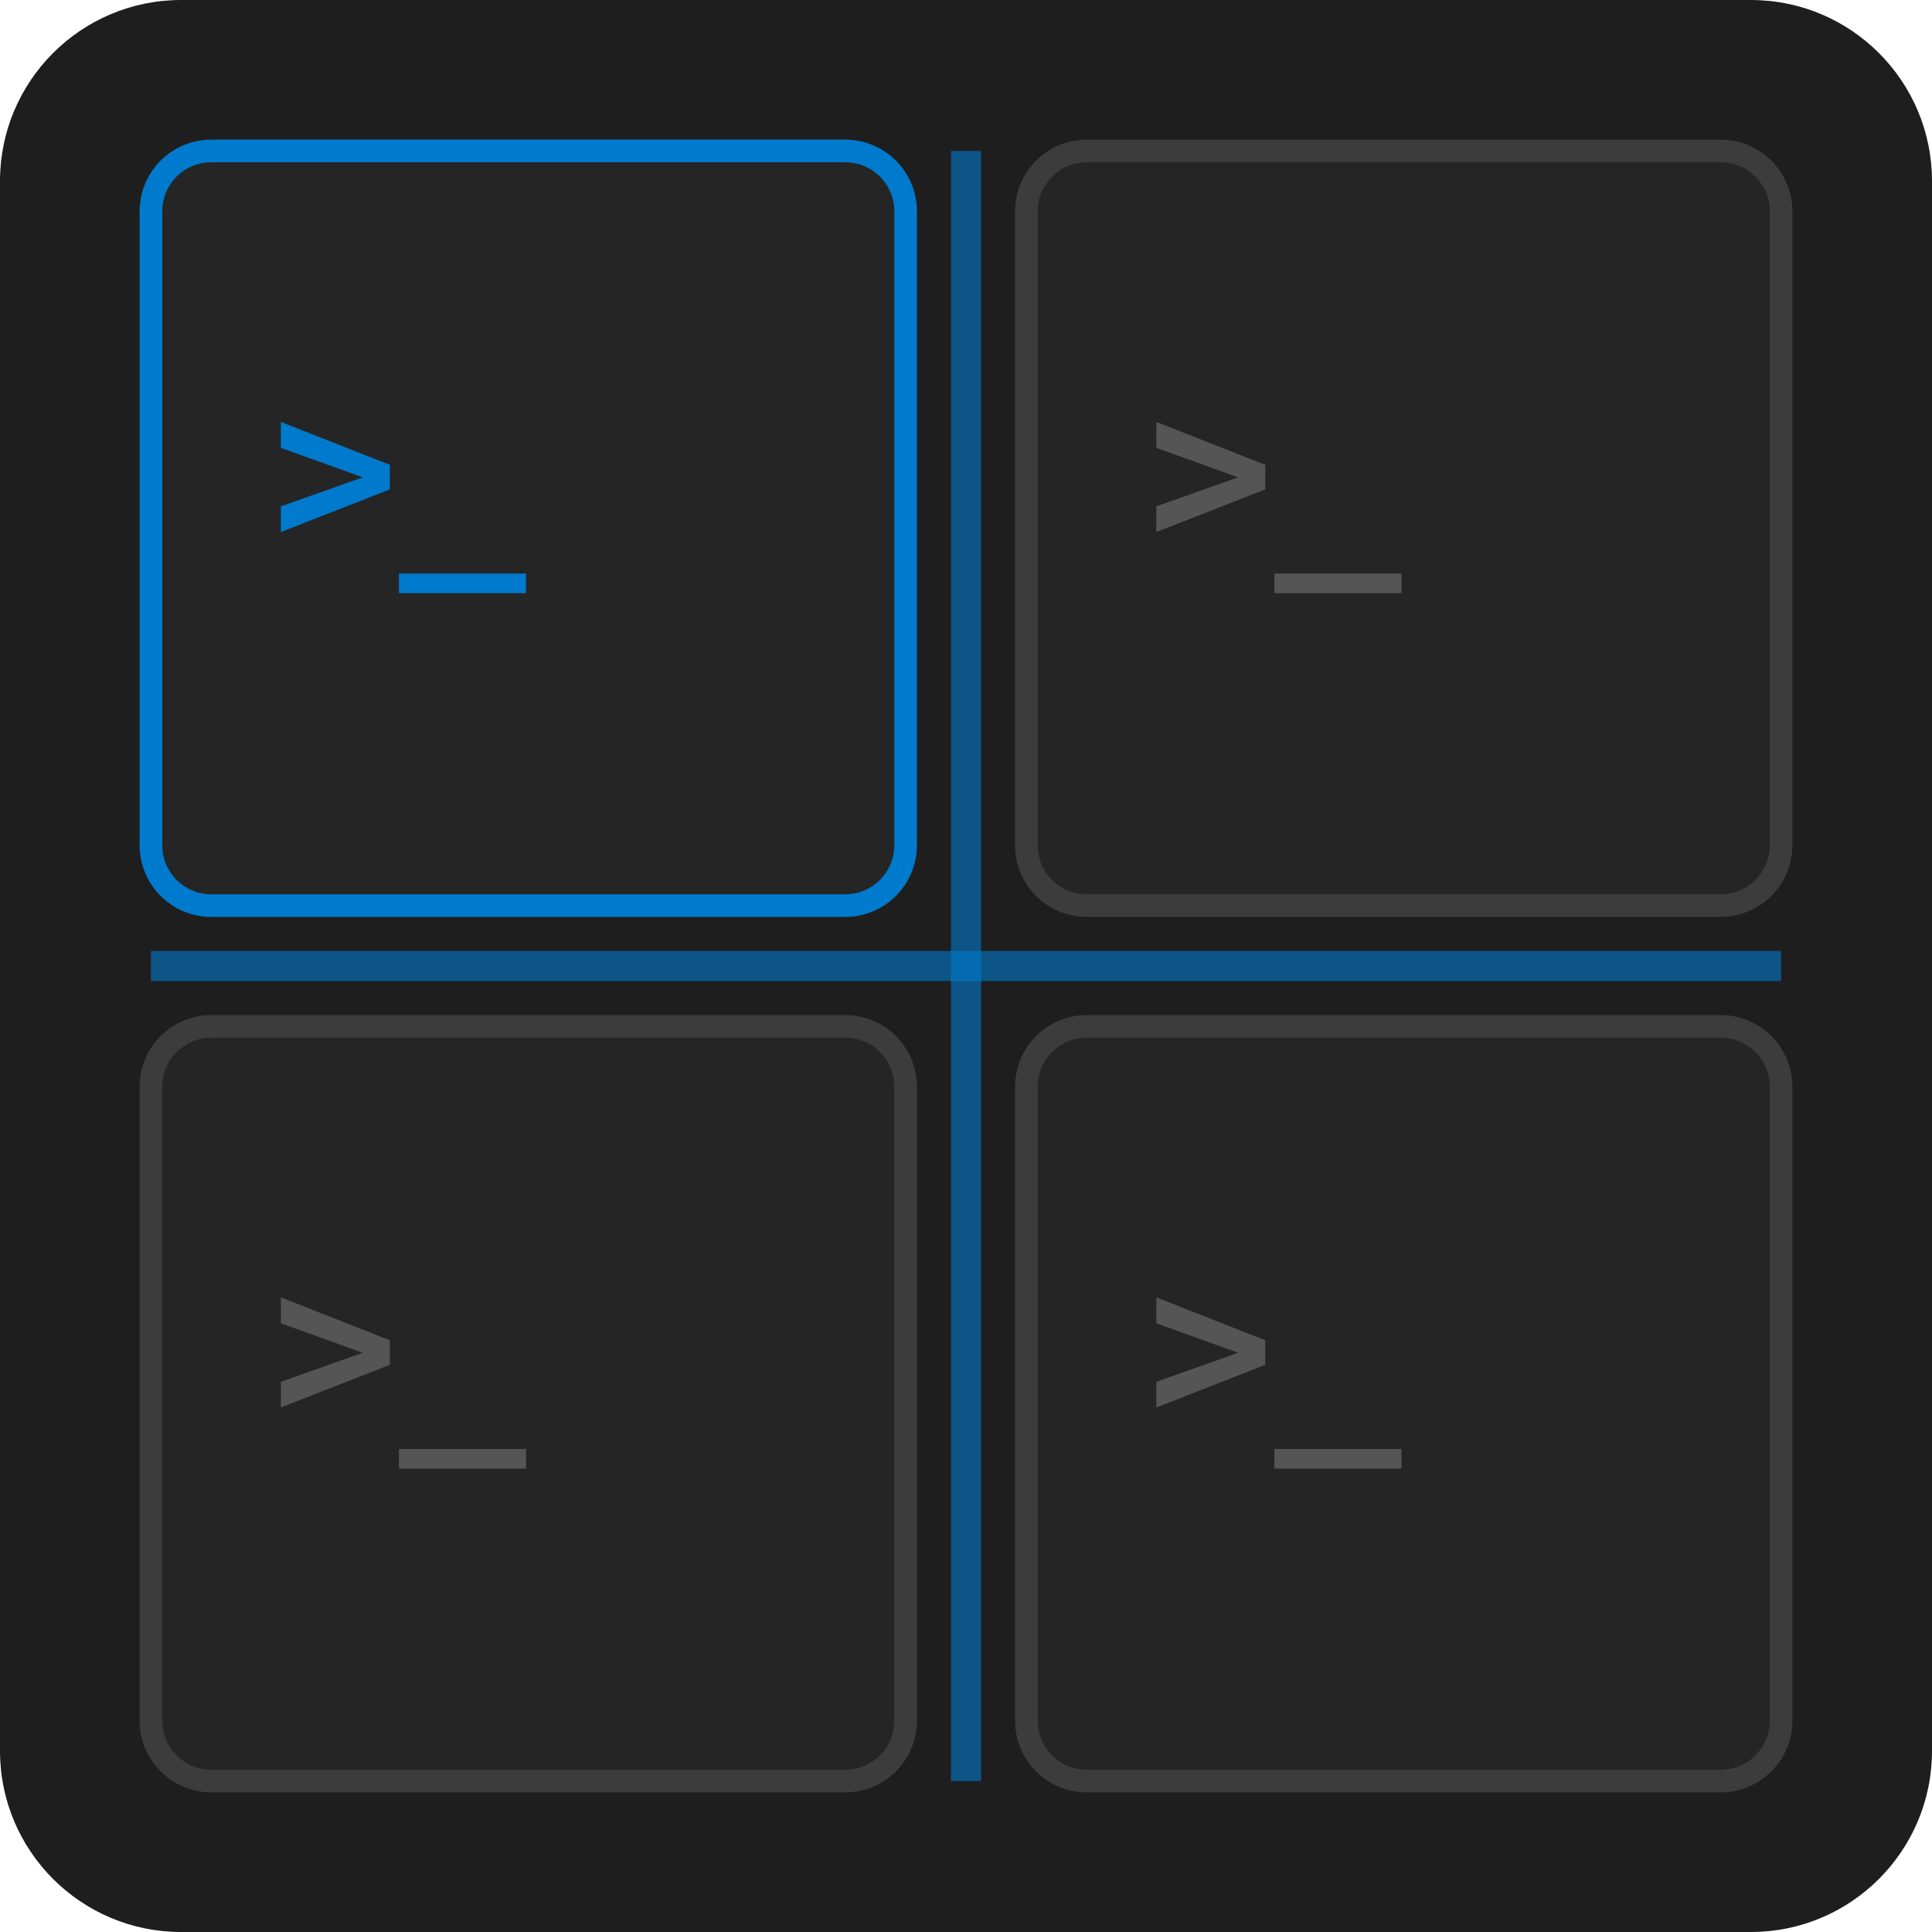
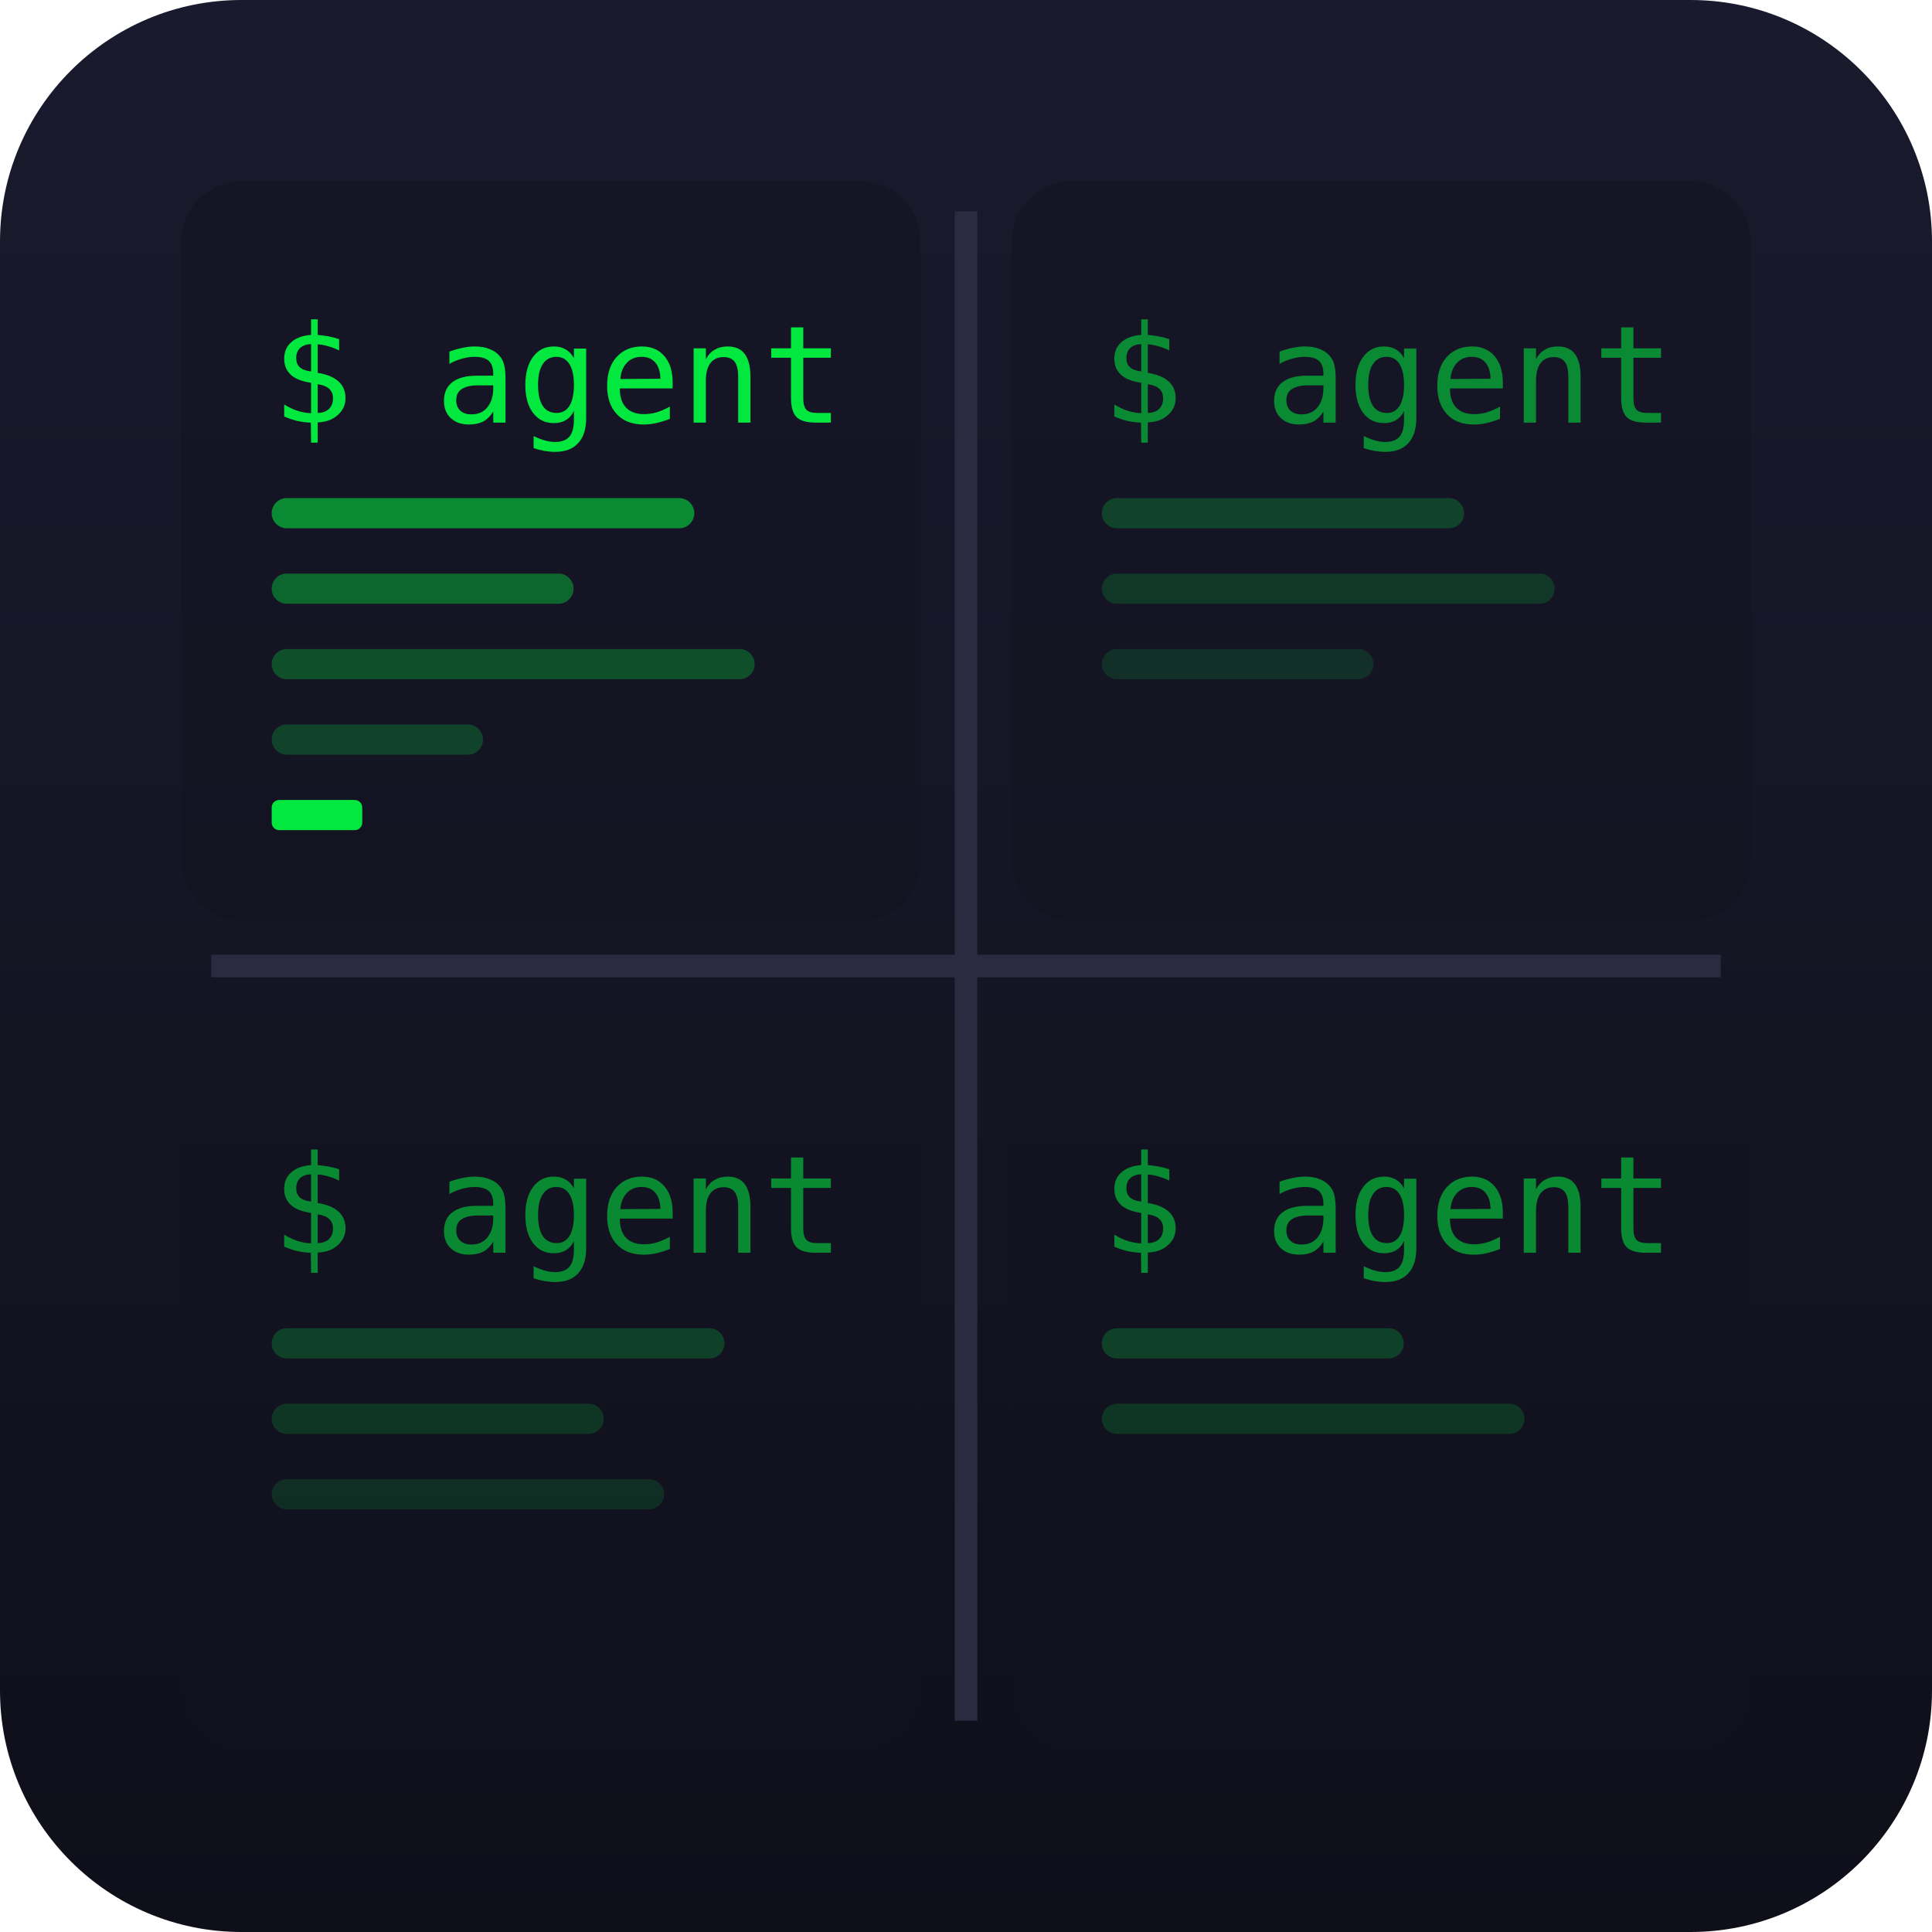
<svg xmlns="http://www.w3.org/2000/svg" viewBox="0 0 128 128" width="128" height="128">
-   <rect width="128" height="128" rx="12" fill="#1e1e1e" />
-   <line x1="64" y1="10" x2="64" y2="118" stroke="#007acc" stroke-width="2" opacity="0.6" />
-   <line x1="10" y1="64" x2="118" y2="64" stroke="#007acc" stroke-width="2" opacity="0.6" />
-   <rect x="10" y="10" width="50" height="50" rx="4" fill="#252526" stroke="#007acc" stroke-width="1.5" />
-   <text x="18" y="36" font-family="monospace" font-size="14" fill="#007acc" font-weight="bold">&gt;_</text>
-   <rect x="68" y="10" width="50" height="50" rx="4" fill="#252526" stroke="#3c3c3c" stroke-width="1.5" />
-   <text x="76" y="36" font-family="monospace" font-size="14" fill="#555555" font-weight="bold">&gt;_</text>
-   <rect x="10" y="68" width="50" height="50" rx="4" fill="#252526" stroke="#3c3c3c" stroke-width="1.5" />
-   <text x="18" y="94" font-family="monospace" font-size="14" fill="#555555" font-weight="bold">&gt;_</text>
-   <rect x="68" y="68" width="50" height="50" rx="4" fill="#252526" stroke="#3c3c3c" stroke-width="1.5" />
-   <text x="76" y="94" font-family="monospace" font-size="14" fill="#555555" font-weight="bold">&gt;_</text>
+   <defs>
+     <linearGradient id="bg" x1="0" y1="0" x2="0" y2="1">
+       <stop offset="0%" stop-color="#1a1a2e" />
+       <stop offset="100%" stop-color="#0f0f1a" />
+     </linearGradient>
+   </defs>
+   <rect width="128" height="128" rx="16" fill="url(#bg)" />
+   <line x1="64" y1="14" x2="64" y2="114" stroke="#2a2a40" stroke-width="1.5" />
+   <line x1="14" y1="64" x2="114" y2="64" stroke="#2a2a40" stroke-width="1.5" />
+   <rect x="12" y="12" width="49" height="49" rx="4" fill="#12122080" />
+   <text x="18" y="28" font-family="monospace" font-size="9" fill="#00ff41" opacity="0.9">$ agent</text>
+   <rect x="18" y="33" width="28" height="2" rx="1" fill="#00ff41" opacity="0.5" />
+   <rect x="18" y="38" width="20" height="2" rx="1" fill="#00ff41" opacity="0.35" />
+   <rect x="18" y="43" width="32" height="2" rx="1" fill="#00ff41" opacity="0.25" />
+   <rect x="18" y="48" width="14" height="2" rx="1" fill="#00ff41" opacity="0.2" />
+   <rect x="18" y="53" width="6" height="2" rx="0.5" fill="#00ff41" opacity="0.9" />
+   <rect x="67" y="12" width="49" height="49" rx="4" fill="#12122080" />
+   <text x="73" y="28" font-family="monospace" font-size="9" fill="#00ff41" opacity="0.5">$ agent</text>
+   <rect x="73" y="33" width="24" height="2" rx="1" fill="#00ff41" opacity="0.2" />
+   <rect x="73" y="38" width="30" height="2" rx="1" fill="#00ff41" opacity="0.15" />
+   <rect x="73" y="43" width="18" height="2" rx="1" fill="#00ff41" opacity="0.12" />
+   <rect x="12" y="67" width="49" height="49" rx="4" fill="#12122080" />
+   <text x="18" y="83" font-family="monospace" font-size="9" fill="#00ff41" opacity="0.5">$ agent</text>
+   <rect x="18" y="88" width="30" height="2" rx="1" fill="#00ff41" opacity="0.2" />
+   <rect x="18" y="93" width="22" height="2" rx="1" fill="#00ff41" opacity="0.15" />
+   <rect x="18" y="98" width="26" height="2" rx="1" fill="#00ff41" opacity="0.12" />
+   <rect x="67" y="67" width="49" height="49" rx="4" fill="#12122080" />
+   <text x="73" y="83" font-family="monospace" font-size="9" fill="#00ff41" opacity="0.5">$ agent</text>
+   <rect x="73" y="88" width="20" height="2" rx="1" fill="#00ff41" opacity="0.2" />
+   <rect x="73" y="93" width="28" height="2" rx="1" fill="#00ff41" opacity="0.15" />
</svg>
